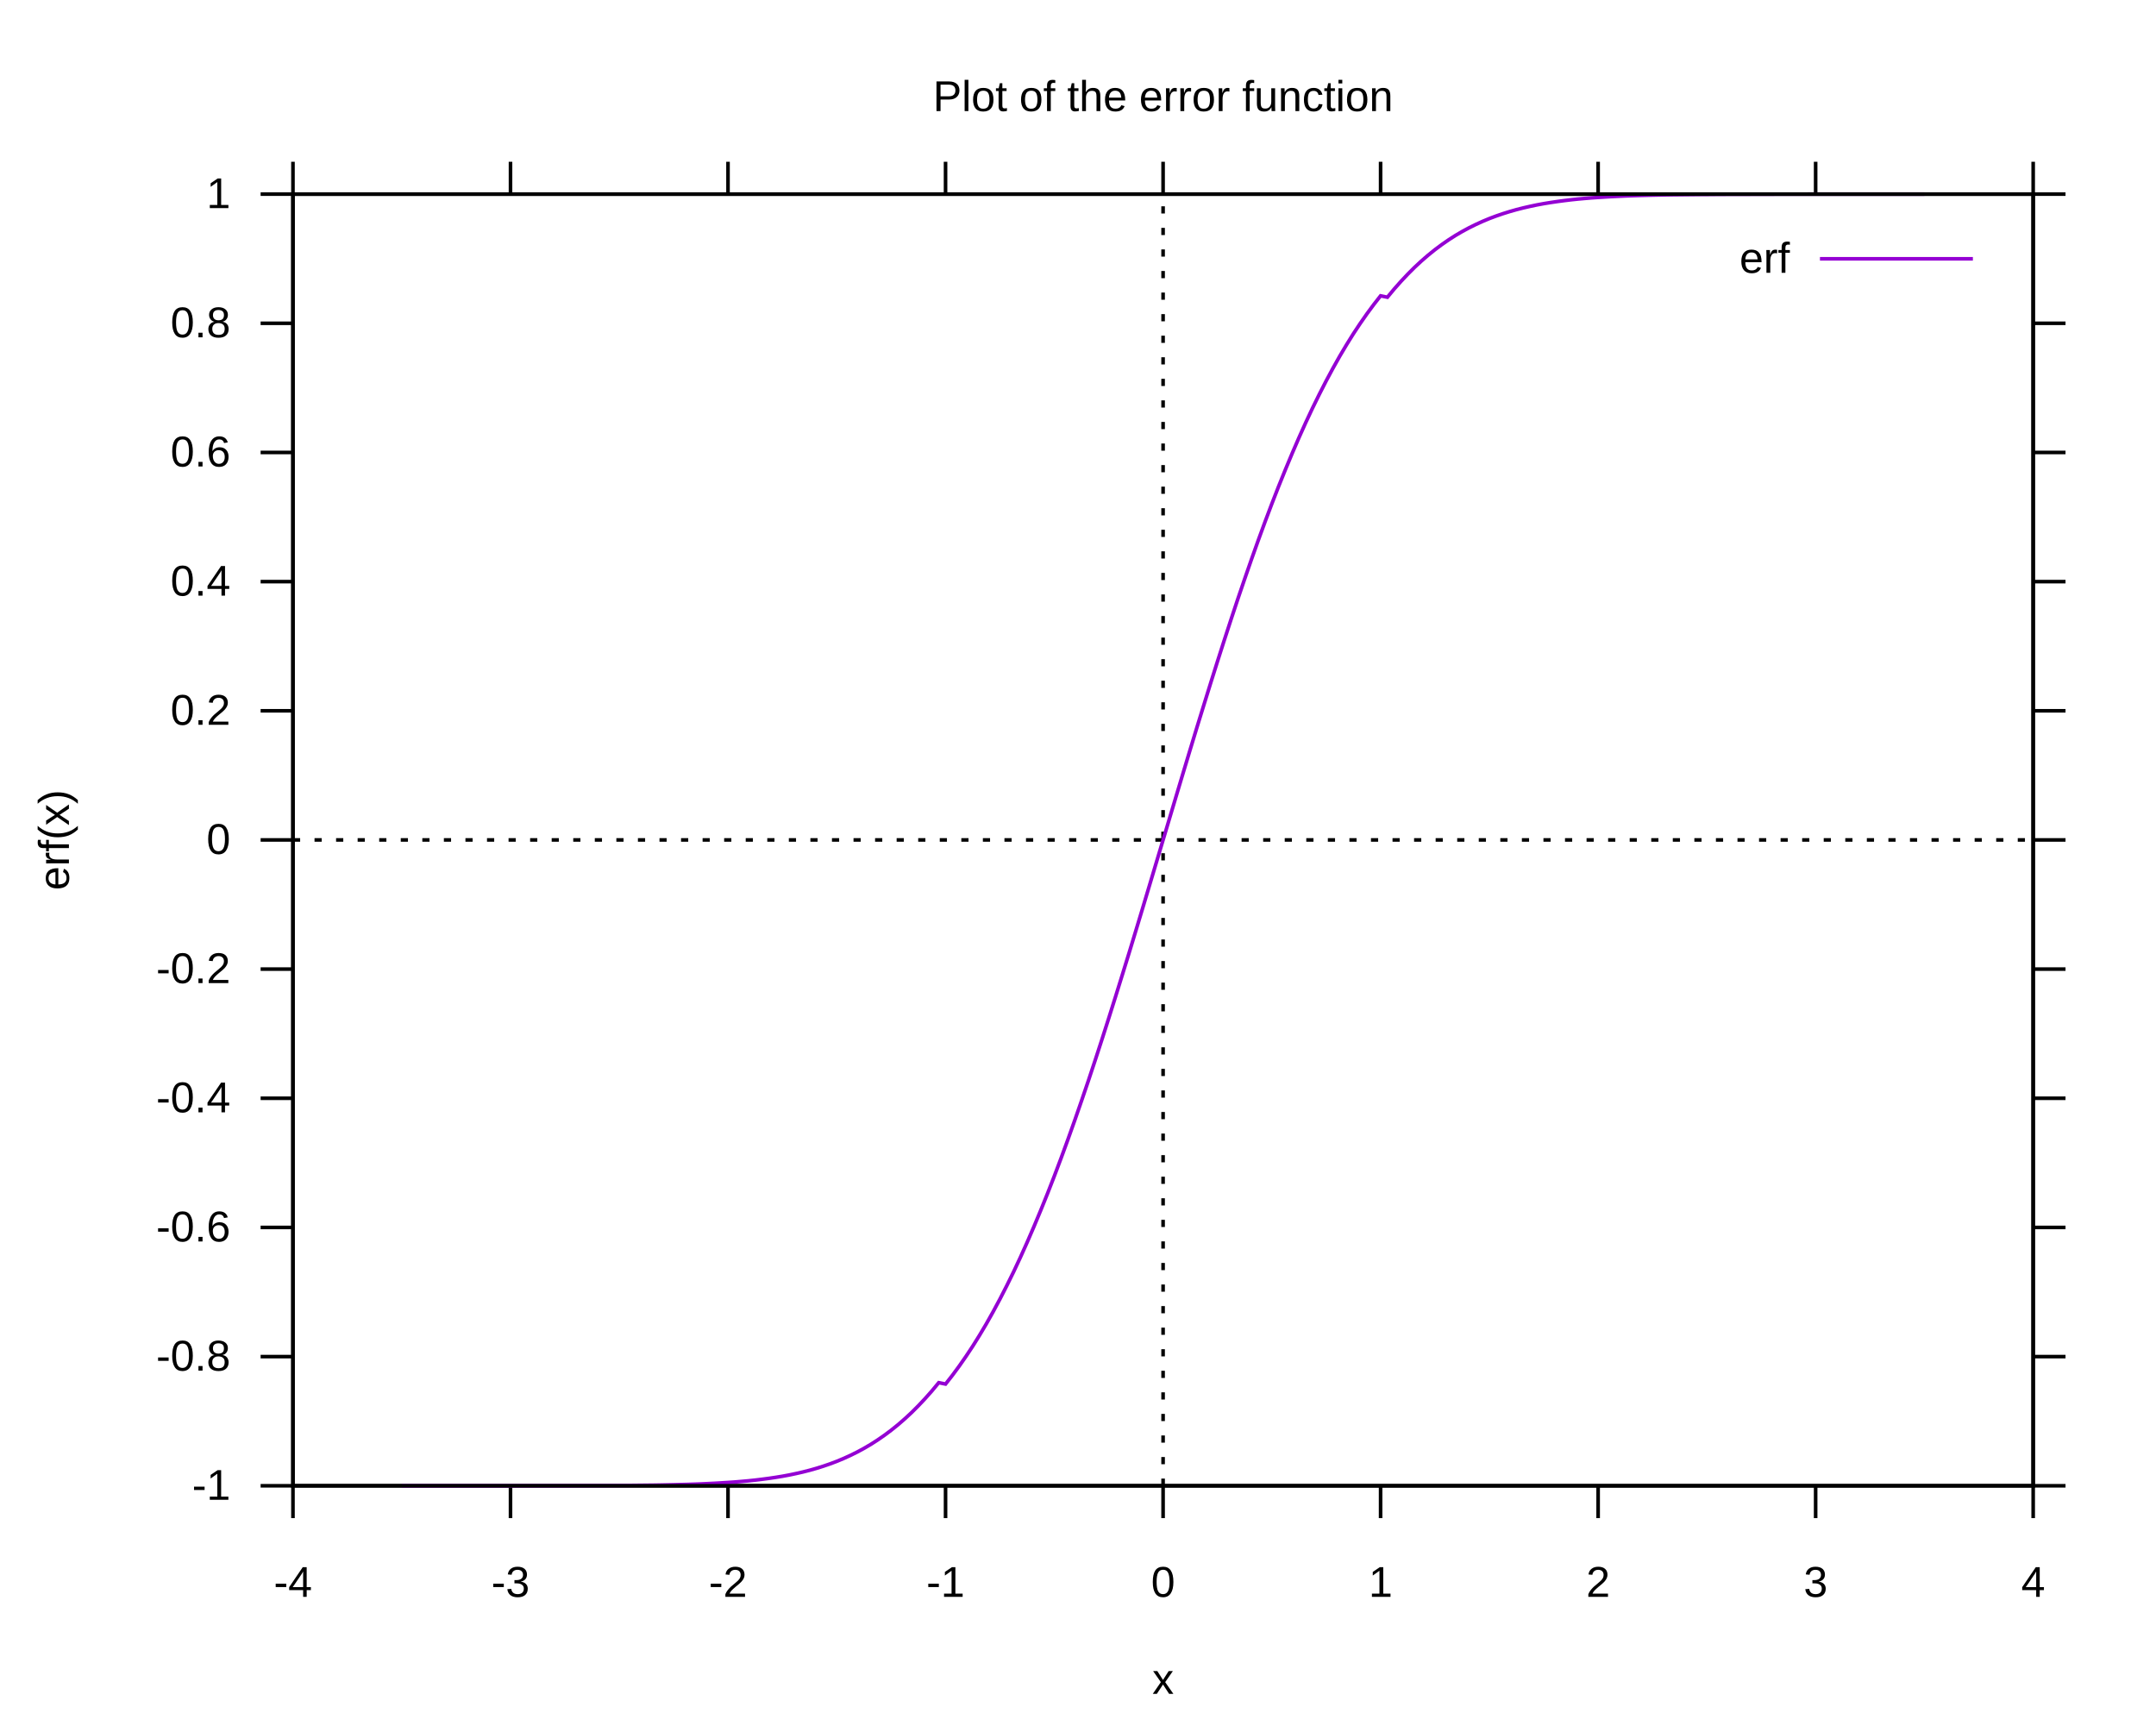
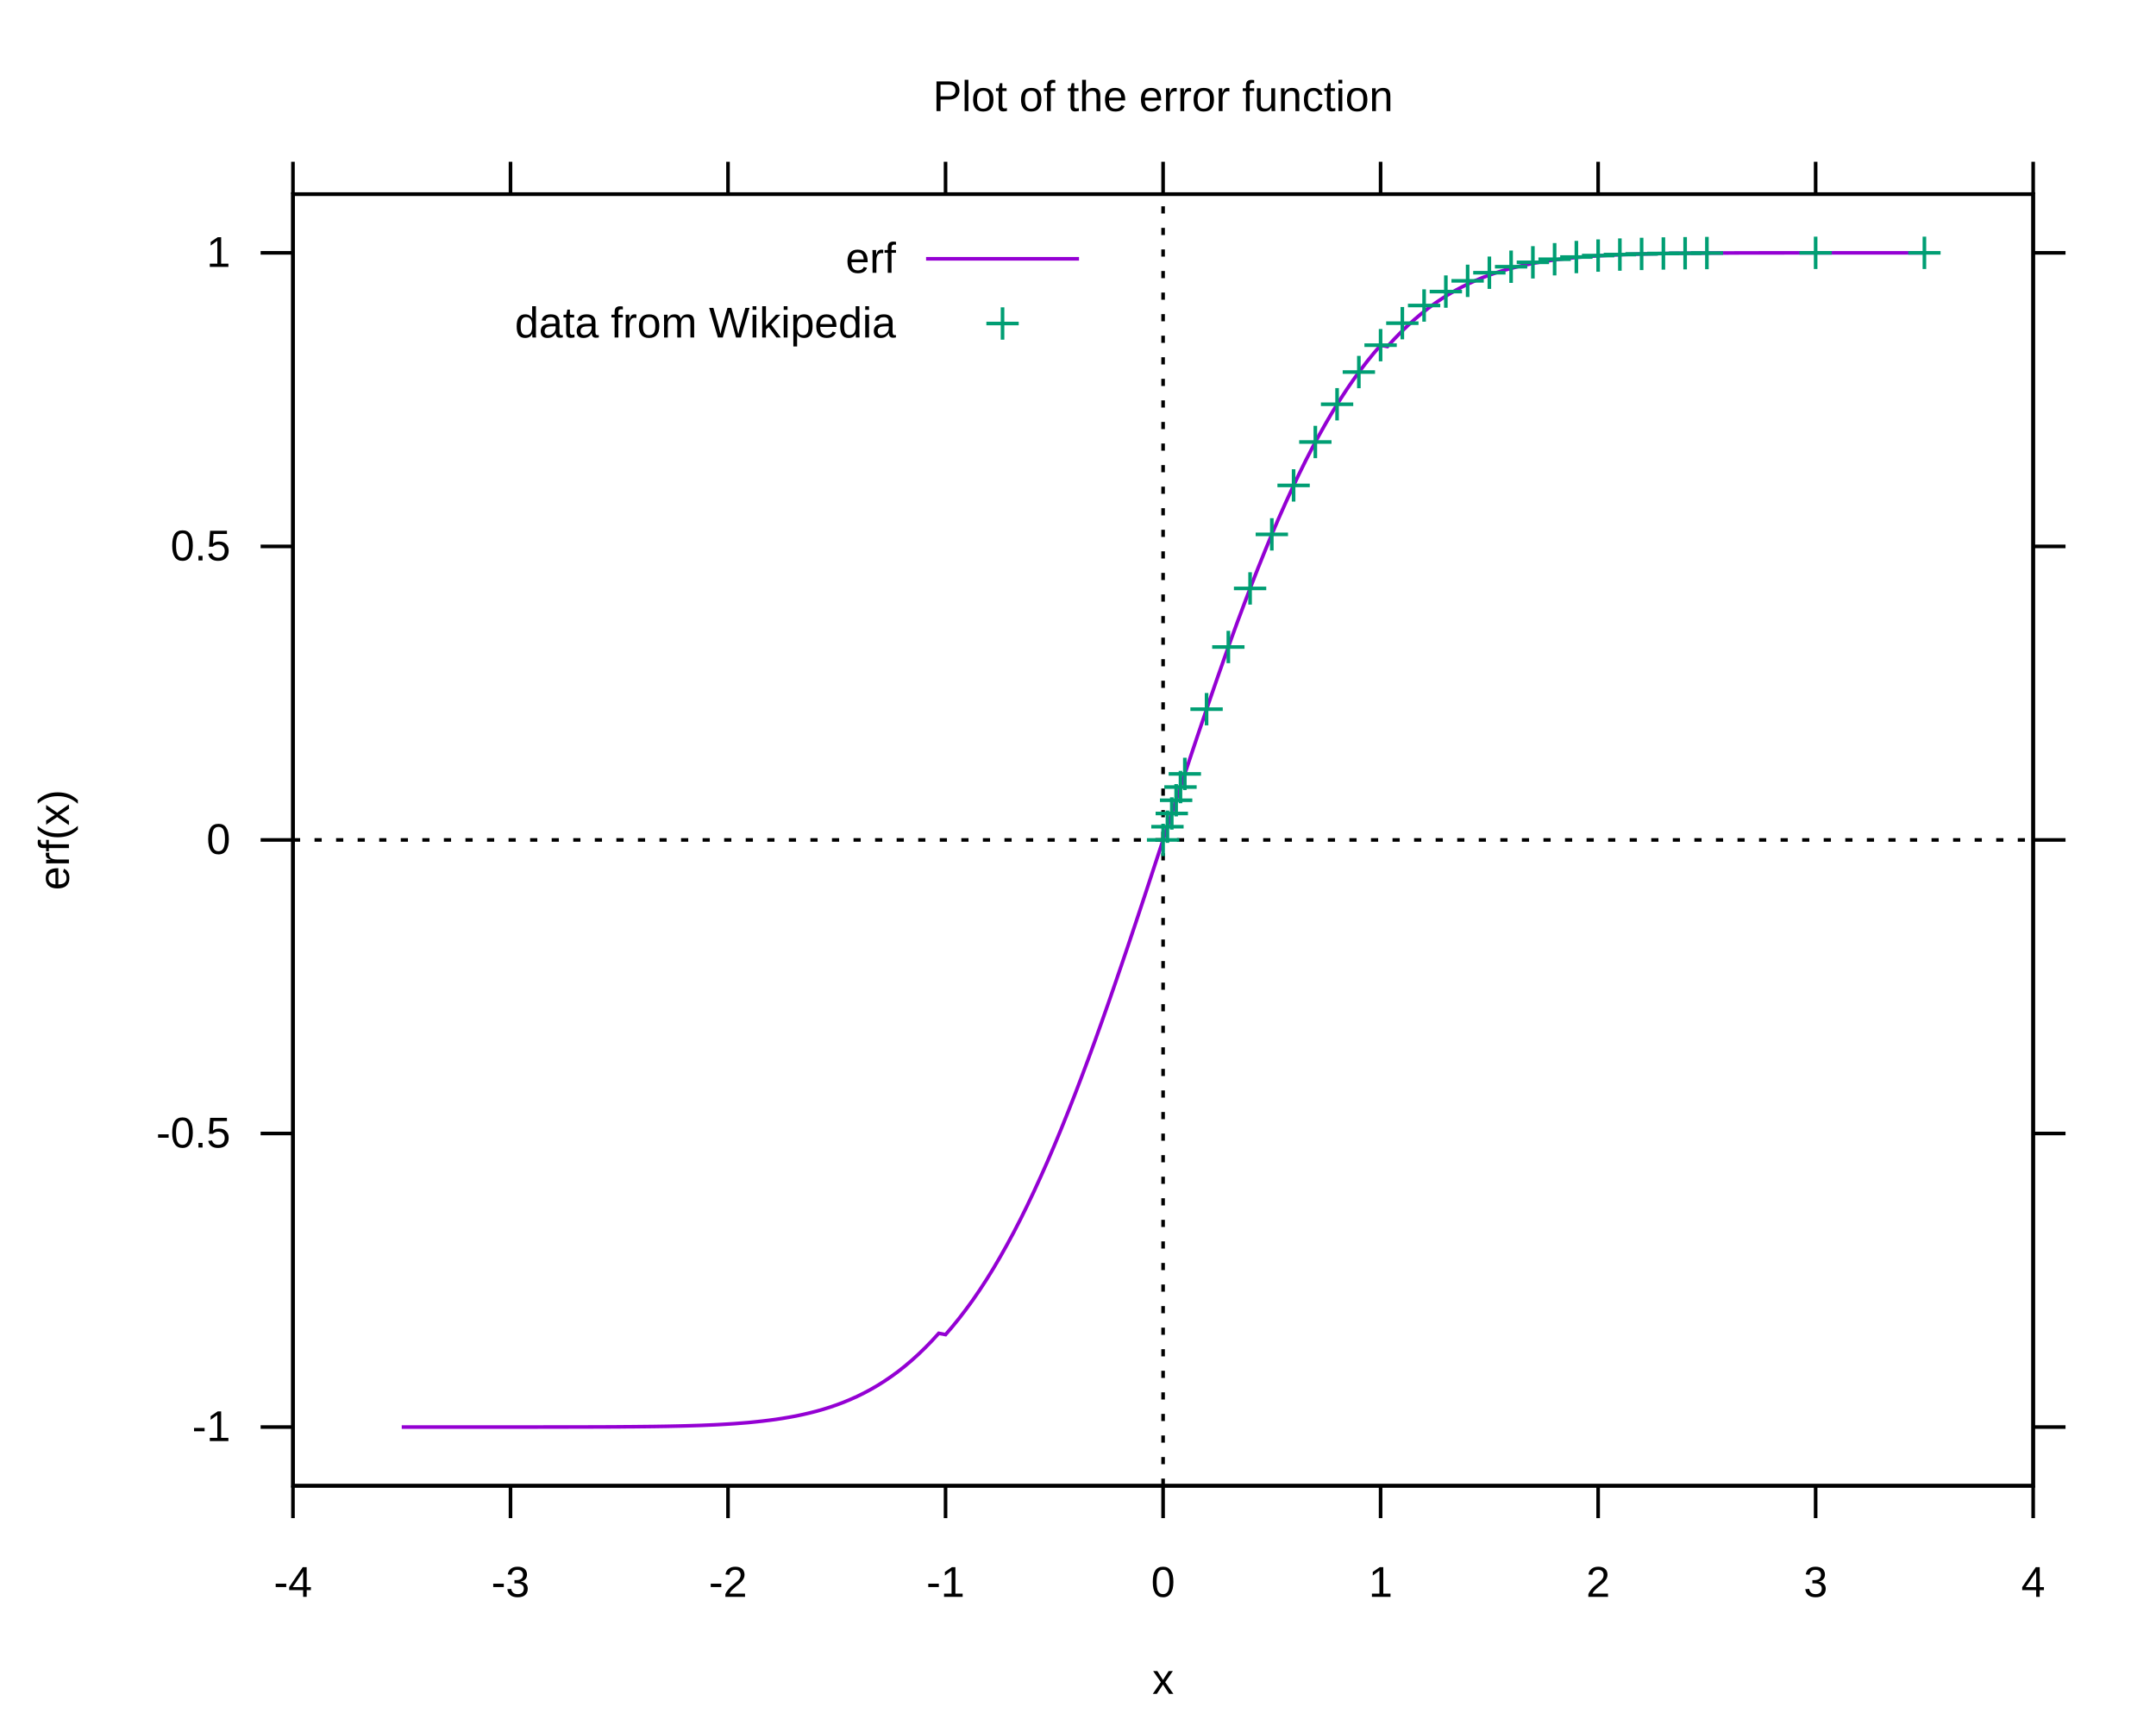
<svg xmlns="http://www.w3.org/2000/svg" xmlns:xlink="http://www.w3.org/1999/xlink" width="600" height="480" viewBox="0 0 600 480">
  <g id="gnuplot_canvas">
    <rect x="0" y="0" width="600" height="480" fill="none" />
    <defs>
      <circle id="gpDot" r="0.5" stroke-width="0.5" stroke="currentColor" />
      <path id="gpPt0" stroke-width="0.222" stroke="currentColor" d="M-1,0 h2 M0,-1 v2" />
      <path id="gpPt1" stroke-width="0.222" stroke="currentColor" d="M-1,-1 L1,1 M1,-1 L-1,1" />
      <path id="gpPt2" stroke-width="0.222" stroke="currentColor" d="M-1,0 L1,0 M0,-1 L0,1 M-1,-1 L1,1 M-1,1 L1,-1" />
      <rect id="gpPt3" stroke-width="0.222" stroke="currentColor" x="-1" y="-1" width="2" height="2" />
      <rect id="gpPt4" stroke-width="0.222" stroke="currentColor" fill="currentColor" x="-1" y="-1" width="2" height="2" />
      <circle id="gpPt5" stroke-width="0.222" stroke="currentColor" cx="0" cy="0" r="1" />
      <use xlink:href="#gpPt5" id="gpPt6" fill="currentColor" stroke="none" />
      <path id="gpPt7" stroke-width="0.222" stroke="currentColor" d="M0,-1.33 L-1.33,0.67 L1.33,0.67 z" />
      <use xlink:href="#gpPt7" id="gpPt8" fill="currentColor" stroke="none" />
      <use xlink:href="#gpPt7" id="gpPt9" stroke="currentColor" transform="rotate(180)" />
      <use xlink:href="#gpPt9" id="gpPt10" fill="currentColor" stroke="none" />
      <use xlink:href="#gpPt3" id="gpPt11" stroke="currentColor" transform="rotate(45)" />
      <use xlink:href="#gpPt11" id="gpPt12" fill="currentColor" stroke="none" />
      <path id="gpPt13" stroke-width="0.222" stroke="currentColor" d="M0,1.330 L1.265,0.411 L0.782,-1.067 L-0.782,-1.076 L-1.265,0.411 z" />
      <use xlink:href="#gpPt13" id="gpPt14" fill="currentColor" stroke="none" />
      <filter id="textbox" filterUnits="objectBoundingBox" x="0" y="0" height="1" width="1">
        <feFlood flood-color="white" flood-opacity="1" result="bgnd" />
        <feComposite in="SourceGraphic" in2="bgnd" operator="atop" />
      </filter>
      <filter id="greybox" filterUnits="objectBoundingBox" x="0" y="0" height="1" width="1">
        <feFlood flood-color="lightgrey" flood-opacity="1" result="grey" />
        <feComposite in="SourceGraphic" in2="grey" operator="atop" />
      </filter>
    </defs>
    <g fill="none" color="white" stroke="currentColor" stroke-width="1.00" stroke-linecap="butt" stroke-linejoin="miter">
</g>
    <g fill="none" color="black" stroke="currentColor" stroke-width="1.00" stroke-linecap="butt" stroke-linejoin="miter">
-       <path stroke="black" d="M81.53,413.40 L72.53,413.40 M565.82,413.40 L574.82,413.40  " />
-       <g transform="translate(64.14,417.30)" stroke="none" fill="black" font-family="Arial" font-size="12.00" text-anchor="end">
+       <path stroke="black" d="M81.53,397.06 L72.53,397.06 M565.82,397.06 L574.82,397.06  " />
+       <g transform="translate(64.14,400.96)" stroke="none" fill="black" font-family="Arial" font-size="12.00" text-anchor="end">
        <text>
          <tspan font-family="Arial">-1</tspan>
        </text>
      </g>
    </g>
    <g fill="none" color="black" stroke="currentColor" stroke-width="1.00" stroke-linecap="butt" stroke-linejoin="miter">
-       <path stroke="black" d="M81.53,377.46 L72.53,377.46 M565.82,377.46 L574.82,377.46  " />
-       <g transform="translate(64.14,381.36)" stroke="none" fill="black" font-family="Arial" font-size="12.00" text-anchor="end">
-         <text>
-           <tspan font-family="Arial">-0.8</tspan>
-         </text>
-       </g>
-     </g>
-     <g fill="none" color="black" stroke="currentColor" stroke-width="1.00" stroke-linecap="butt" stroke-linejoin="miter">
-       <path stroke="black" d="M81.53,341.52 L72.53,341.52 M565.82,341.52 L574.82,341.52  " />
-       <g transform="translate(64.14,345.42)" stroke="none" fill="black" font-family="Arial" font-size="12.00" text-anchor="end">
-         <text>
-           <tspan font-family="Arial">-0.6</tspan>
-         </text>
-       </g>
-     </g>
-     <g fill="none" color="black" stroke="currentColor" stroke-width="1.00" stroke-linecap="butt" stroke-linejoin="miter">
-       <path stroke="black" d="M81.53,305.58 L72.53,305.58 M565.82,305.58 L574.82,305.58  " />
-       <g transform="translate(64.14,309.48)" stroke="none" fill="black" font-family="Arial" font-size="12.00" text-anchor="end">
-         <text>
-           <tspan font-family="Arial">-0.4</tspan>
-         </text>
-       </g>
-     </g>
-     <g fill="none" color="black" stroke="currentColor" stroke-width="1.00" stroke-linecap="butt" stroke-linejoin="miter">
-       <path stroke="black" d="M81.53,269.64 L72.53,269.64 M565.82,269.64 L574.82,269.64  " />
-       <g transform="translate(64.14,273.54)" stroke="none" fill="black" font-family="Arial" font-size="12.00" text-anchor="end">
-         <text>
-           <tspan font-family="Arial">-0.2</tspan>
+       <path stroke="black" d="M81.53,315.38 L72.53,315.38 M565.82,315.38 L574.82,315.38  " />
+       <g transform="translate(64.14,319.28)" stroke="none" fill="black" font-family="Arial" font-size="12.00" text-anchor="end">
+         <text>
+           <tspan font-family="Arial">-0.5</tspan>
        </text>
      </g>
    </g>
    <g fill="none" color="black" stroke="currentColor" stroke-width="1.00" stroke-linecap="butt" stroke-linejoin="miter">
      <path stroke="black" d="M81.53,233.70 L72.53,233.70 M565.82,233.70 L574.82,233.70  " />
      <g transform="translate(64.14,237.60)" stroke="none" fill="black" font-family="Arial" font-size="12.00" text-anchor="end">
        <text>
          <tspan font-family="Arial"> 0</tspan>
        </text>
      </g>
    </g>
    <g fill="none" color="black" stroke="currentColor" stroke-width="1.00" stroke-linecap="butt" stroke-linejoin="miter">
-       <path stroke="black" d="M81.53,197.77 L72.53,197.77 M565.82,197.77 L574.82,197.77  " />
-       <g transform="translate(64.14,201.67)" stroke="none" fill="black" font-family="Arial" font-size="12.00" text-anchor="end">
-         <text>
-           <tspan font-family="Arial"> 0.2</tspan>
-         </text>
-       </g>
-     </g>
-     <g fill="none" color="black" stroke="currentColor" stroke-width="1.00" stroke-linecap="butt" stroke-linejoin="miter">
-       <path stroke="black" d="M81.53,161.83 L72.53,161.83 M565.82,161.83 L574.82,161.83  " />
-       <g transform="translate(64.14,165.73)" stroke="none" fill="black" font-family="Arial" font-size="12.00" text-anchor="end">
-         <text>
-           <tspan font-family="Arial"> 0.4</tspan>
-         </text>
-       </g>
-     </g>
-     <g fill="none" color="black" stroke="currentColor" stroke-width="1.00" stroke-linecap="butt" stroke-linejoin="miter">
-       <path stroke="black" d="M81.53,125.89 L72.53,125.89 M565.82,125.89 L574.82,125.89  " />
-       <g transform="translate(64.14,129.79)" stroke="none" fill="black" font-family="Arial" font-size="12.00" text-anchor="end">
-         <text>
-           <tspan font-family="Arial"> 0.6</tspan>
-         </text>
-       </g>
-     </g>
-     <g fill="none" color="black" stroke="currentColor" stroke-width="1.00" stroke-linecap="butt" stroke-linejoin="miter">
-       <path stroke="black" d="M81.53,89.95 L72.53,89.95 M565.82,89.95 L574.82,89.95  " />
-       <g transform="translate(64.14,93.85)" stroke="none" fill="black" font-family="Arial" font-size="12.00" text-anchor="end">
-         <text>
-           <tspan font-family="Arial"> 0.8</tspan>
-         </text>
-       </g>
-     </g>
-     <g fill="none" color="black" stroke="currentColor" stroke-width="1.00" stroke-linecap="butt" stroke-linejoin="miter">
-       <path stroke="black" d="M81.53,54.01 L72.53,54.01 M565.82,54.01 L574.82,54.01  " />
-       <g transform="translate(64.14,57.91)" stroke="none" fill="black" font-family="Arial" font-size="12.00" text-anchor="end">
+       <path stroke="black" d="M81.53,152.03 L72.53,152.03 M565.82,152.03 L574.82,152.03  " />
+       <g transform="translate(64.14,155.93)" stroke="none" fill="black" font-family="Arial" font-size="12.00" text-anchor="end">
+         <text>
+           <tspan font-family="Arial"> 0.5</tspan>
+         </text>
+       </g>
+     </g>
+     <g fill="none" color="black" stroke="currentColor" stroke-width="1.00" stroke-linecap="butt" stroke-linejoin="miter">
+       <path stroke="black" d="M81.53,70.35 L72.53,70.35 M565.82,70.35 L574.82,70.35  " />
+       <g transform="translate(64.14,74.25)" stroke="none" fill="black" font-family="Arial" font-size="12.00" text-anchor="end">
        <text>
          <tspan font-family="Arial"> 1</tspan>
        </text>
      </g>
    </g>
    <g fill="none" color="black" stroke="currentColor" stroke-width="1.00" stroke-linecap="butt" stroke-linejoin="miter">
      <path stroke="black" d="M81.53,413.40 L81.53,422.40 M81.53,54.01 L81.53,45.01  " />
      <g transform="translate(81.53,444.30)" stroke="none" fill="black" font-family="Arial" font-size="12.00" text-anchor="middle">
        <text>
          <tspan font-family="Arial">-4</tspan>
        </text>
      </g>
    </g>
    <g fill="none" color="black" stroke="currentColor" stroke-width="1.00" stroke-linecap="butt" stroke-linejoin="miter">
      <path stroke="black" d="M142.07,413.40 L142.07,422.40 M142.07,54.01 L142.07,45.01  " />
      <g transform="translate(142.07,444.30)" stroke="none" fill="black" font-family="Arial" font-size="12.00" text-anchor="middle">
        <text>
          <tspan font-family="Arial">-3</tspan>
        </text>
      </g>
    </g>
    <g fill="none" color="black" stroke="currentColor" stroke-width="1.00" stroke-linecap="butt" stroke-linejoin="miter">
      <path stroke="black" d="M202.60,413.40 L202.60,422.40 M202.60,54.01 L202.60,45.01  " />
      <g transform="translate(202.60,444.30)" stroke="none" fill="black" font-family="Arial" font-size="12.00" text-anchor="middle">
        <text>
          <tspan font-family="Arial">-2</tspan>
        </text>
      </g>
    </g>
    <g fill="none" color="black" stroke="currentColor" stroke-width="1.00" stroke-linecap="butt" stroke-linejoin="miter">
      <path stroke="black" d="M263.14,413.40 L263.14,422.40 M263.14,54.01 L263.14,45.01  " />
      <g transform="translate(263.14,444.30)" stroke="none" fill="black" font-family="Arial" font-size="12.00" text-anchor="middle">
        <text>
          <tspan font-family="Arial">-1</tspan>
        </text>
      </g>
    </g>
    <g fill="none" color="black" stroke="currentColor" stroke-width="1.00" stroke-linecap="butt" stroke-linejoin="miter">
      <path stroke="black" d="M323.68,413.40 L323.68,422.40 M323.68,54.01 L323.68,45.01  " />
      <g transform="translate(323.68,444.30)" stroke="none" fill="black" font-family="Arial" font-size="12.00" text-anchor="middle">
        <text>
          <tspan font-family="Arial"> 0</tspan>
        </text>
      </g>
    </g>
    <g fill="none" color="black" stroke="currentColor" stroke-width="1.00" stroke-linecap="butt" stroke-linejoin="miter">
      <path stroke="black" d="M384.21,413.40 L384.21,422.40 M384.21,54.01 L384.21,45.01  " />
      <g transform="translate(384.21,444.30)" stroke="none" fill="black" font-family="Arial" font-size="12.00" text-anchor="middle">
        <text>
          <tspan font-family="Arial"> 1</tspan>
        </text>
      </g>
    </g>
    <g fill="none" color="black" stroke="currentColor" stroke-width="1.00" stroke-linecap="butt" stroke-linejoin="miter">
      <path stroke="black" d="M444.75,413.40 L444.75,422.40 M444.75,54.01 L444.75,45.01  " />
      <g transform="translate(444.75,444.30)" stroke="none" fill="black" font-family="Arial" font-size="12.00" text-anchor="middle">
        <text>
          <tspan font-family="Arial"> 2</tspan>
        </text>
      </g>
    </g>
    <g fill="none" color="black" stroke="currentColor" stroke-width="1.00" stroke-linecap="butt" stroke-linejoin="miter">
      <path stroke="black" d="M505.28,413.40 L505.28,422.40 M505.28,54.01 L505.28,45.01  " />
      <g transform="translate(505.28,444.30)" stroke="none" fill="black" font-family="Arial" font-size="12.00" text-anchor="middle">
        <text>
          <tspan font-family="Arial"> 3</tspan>
        </text>
      </g>
    </g>
    <g fill="none" color="black" stroke="currentColor" stroke-width="1.00" stroke-linecap="butt" stroke-linejoin="miter">
      <path stroke="black" d="M565.82,413.40 L565.82,422.40 M565.82,54.01 L565.82,45.01  " />
      <g transform="translate(565.82,444.30)" stroke="none" fill="black" font-family="Arial" font-size="12.00" text-anchor="middle">
        <text>
          <tspan font-family="Arial"> 4</tspan>
        </text>
      </g>
    </g>
    <g fill="none" color="black" stroke="currentColor" stroke-width="1.00" stroke-linecap="butt" stroke-linejoin="miter">
</g>
    <g fill="none" color="gray" stroke="currentColor" stroke-width="1.00" stroke-linecap="butt" stroke-linejoin="miter">
      <path stroke="black" stroke-dasharray="2,4" d="M81.53,233.70 L565.82,233.70  " />
    </g>
    <g fill="none" color="gray" stroke="currentColor" stroke-width="1.00" stroke-linecap="butt" stroke-linejoin="miter">
      <path stroke="black" stroke-dasharray="2,4" d="M323.68,413.40 L323.68,54.01  " />
    </g>
    <g fill="none" color="black" stroke="currentColor" stroke-width="1.00" stroke-linecap="butt" stroke-linejoin="miter">
      <path stroke="black" d="M81.53,54.01 L81.53,413.40 L565.82,413.40 L565.82,54.01 L81.53,54.01 Z  " />
    </g>
    <g fill="none" color="black" stroke="currentColor" stroke-width="1.00" stroke-linecap="butt" stroke-linejoin="miter">
      <g transform="translate(19.18,233.71) rotate(270)" stroke="none" fill="black" font-family="Arial" font-size="12.00" text-anchor="middle">
        <text>
          <tspan font-family="Arial">erf(x)</tspan>
        </text>
      </g>
    </g>
    <g fill="none" color="black" stroke="currentColor" stroke-width="1.00" stroke-linecap="butt" stroke-linejoin="miter">
      <g transform="translate(323.67,471.30)" stroke="none" fill="black" font-family="Arial" font-size="12.00" text-anchor="middle">
        <text>
          <tspan font-family="Arial">x</tspan>
        </text>
      </g>
    </g>
    <g fill="none" color="black" stroke="currentColor" stroke-width="1.00" stroke-linecap="butt" stroke-linejoin="miter">
</g>
    <g id="gnuplot_plot_1">
      <g fill="none" color="black" stroke="currentColor" stroke-width="1.00" stroke-linecap="butt" stroke-linejoin="miter">
-         <g transform="translate(498.09,75.91)" stroke="none" fill="black" font-family="Arial" font-size="12.00" text-anchor="end">
+         <g transform="translate(249.33,75.91)" stroke="none" fill="black" font-family="Arial" font-size="12.00" text-anchor="end">
          <text>
            <tspan font-family="Arial">erf</tspan>
          </text>
        </g>
      </g>
      <g fill="none" color="black" stroke="currentColor" stroke-width="1.00" stroke-linecap="butt" stroke-linejoin="miter">
-         <path stroke="rgb(148,   0, 211)" d="M506.48,72.01 L549.04,72.01 M111.80,413.40 L113.69,413.40 L115.58,413.40 L117.47,413.40 L119.37,413.40 L121.26,413.40   L123.15,413.40 L125.04,413.40 L126.93,413.40 L128.82,413.40 L130.72,413.40 L132.61,413.40 L134.50,413.40 L136.39,413.40   L138.28,413.40 L140.17,413.40 L142.07,413.40 L143.96,413.40 L145.85,413.39 L147.74,413.39 L149.63,413.39 L151.53,413.39   L153.42,413.39 L155.31,413.38 L157.20,413.38 L159.09,413.38 L160.98,413.37 L162.88,413.37 L164.77,413.36 L166.66,413.36   L168.55,413.35 L170.44,413.34 L172.33,413.32 L174.23,413.31 L176.12,413.29 L178.01,413.27 L179.90,413.25 L181.79,413.23   L183.68,413.20 L185.58,413.16 L187.47,413.12 L189.36,413.07 L191.25,413.02 L193.14,412.96 L195.04,412.89 L196.93,412.80   L198.82,412.71 L200.71,412.60 L202.60,412.48 L204.49,412.35 L206.39,412.19 L208.28,412.02 L210.17,411.82 L212.06,411.59   L213.95,411.34 L215.84,411.06 L217.74,410.75 L219.63,410.40 L221.52,410.00 L223.41,409.57 L225.30,409.09 L227.20,408.55   L229.09,407.96 L230.98,407.31 L232.87,406.60 L234.76,405.81 L236.65,404.95 L238.55,404.01 L240.44,402.99 L242.33,401.88   L244.22,400.67 L246.11,399.36 L248.00,397.95 L249.90,396.42 L251.79,394.78 L253.68,393.03 L255.57,391.14 L257.46,389.13   L259.36,386.99 L261.25,384.71 L263.14,385.10 L265.03,382.69 L266.92,380.13 L268.81,377.42 L270.71,374.55 L272.60,371.52   L274.49,368.34 L276.38,364.98 L278.27,361.46 L280.16,357.77 L282.06,353.91 L283.95,349.88 L285.84,345.68 L287.73,341.31   L289.62,336.78 L291.52,332.08 L293.41,327.23 L295.30,322.22 L297.19,317.06 L299.08,311.76 L300.97,306.32 L302.87,300.75   L304.76,295.06 L306.65,289.26 L308.54,283.36 L310.43,277.36 L312.32,271.28 L314.22,265.13 L316.11,258.92 L318.00,252.66   L319.89,246.36 L321.78,240.04 L323.68,233.70 L325.57,227.37 L327.46,221.05 L329.35,214.75 L331.24,208.49 L333.13,202.28   L335.03,196.13 L336.92,190.05 L338.81,184.05 L340.70,178.15 L342.59,172.35 L344.48,166.66 L346.38,161.09 L348.27,155.65   L350.16,150.35 L352.05,145.19 L353.94,140.18 L355.83,135.33 L357.73,130.63 L359.62,126.10 L361.51,121.73 L363.40,117.53   L365.29,113.50 L367.19,109.64 L369.08,105.95 L370.97,102.43 L372.86,99.07 L374.75,95.89 L376.64,92.86 L378.54,89.99   L380.43,87.28 L382.32,84.72 L384.21,82.31 L386.10,82.70 L387.99,80.42 L389.89,78.28 L391.78,76.27 L393.67,74.38   L395.56,72.63 L397.45,70.99 L399.35,69.46 L401.24,68.05 L403.13,66.74 L405.02,65.53 L406.91,64.42 L408.80,63.40   L410.70,62.46 L412.59,61.60 L414.48,60.81 L416.37,60.10 L418.26,59.45 L420.15,58.86 L422.05,58.32 L423.94,57.84   L425.83,57.41 L427.72,57.01 L429.61,56.66 L431.51,56.35 L433.40,56.07 L435.29,55.82 L437.18,55.59 L439.07,55.39   L440.96,55.22 L442.86,55.06 L444.75,54.93 L446.64,54.81 L448.53,54.70 L450.42,54.61 L452.31,54.52 L454.21,54.45   L456.10,54.39 L457.99,54.34 L459.88,54.29 L461.77,54.25 L463.67,54.21 L465.56,54.18 L467.45,54.16 L469.34,54.14   L471.23,54.12 L473.12,54.10 L475.02,54.09 L476.91,54.07 L478.80,54.06 L480.69,54.05 L482.58,54.05 L484.47,54.04   L486.37,54.04 L488.26,54.03 L490.15,54.03 L492.04,54.03 L493.93,54.02 L495.82,54.02 L497.72,54.02 L499.61,54.02   L501.50,54.02 L503.39,54.01 L505.28,54.01 L507.18,54.01 L509.07,54.01 L510.96,54.01 L512.85,54.01 L514.74,54.01   L516.63,54.01 L518.53,54.01 L520.42,54.01 L522.31,54.01 L524.20,54.01 L526.09,54.01 L527.98,54.01 L529.88,54.01   L531.77,54.01 L533.66,54.01 L535.55,54.01  " />
-       </g>
-     </g>
-     <g fill="none" color="white" stroke="rgb(148,   0, 211)" stroke-width="2.00" stroke-linecap="butt" stroke-linejoin="miter">
+         <path stroke="rgb(148,   0, 211)" d="M257.72,72.01 L300.28,72.01 M111.80,397.06 L113.69,397.06 L115.58,397.06 L117.47,397.06 L119.37,397.06 L121.26,397.06   L123.15,397.06 L125.04,397.06 L126.93,397.06 L128.82,397.06 L130.72,397.06 L132.61,397.06 L134.50,397.06 L136.39,397.06   L138.28,397.06 L140.17,397.06 L142.07,397.06 L143.96,397.06 L145.85,397.06 L147.74,397.06 L149.63,397.06 L151.53,397.05   L153.42,397.05 L155.31,397.05 L157.20,397.05 L159.09,397.04 L160.98,397.04 L162.88,397.04 L164.77,397.03 L166.66,397.02   L168.55,397.02 L170.44,397.01 L172.33,397.00 L174.23,396.98 L176.12,396.97 L178.01,396.95 L179.90,396.93 L181.79,396.91   L183.68,396.88 L185.58,396.85 L187.47,396.81 L189.36,396.77 L191.25,396.72 L193.14,396.66 L195.04,396.60 L196.93,396.52   L198.82,396.44 L200.71,396.34 L202.60,396.23 L204.49,396.11 L206.39,395.96 L208.28,395.81 L210.17,395.62 L212.06,395.42   L213.95,395.19 L215.84,394.94 L217.74,394.65 L219.63,394.33 L221.52,393.98 L223.41,393.58 L225.30,393.14 L227.20,392.66   L229.09,392.12 L230.98,391.53 L232.87,390.88 L234.76,390.17 L236.65,389.38 L238.55,388.53 L240.44,387.60 L242.33,386.59   L244.22,385.49 L246.11,384.30 L248.00,383.02 L249.90,381.63 L251.79,380.14 L253.68,378.54 L255.57,376.83 L257.46,375.00   L259.36,373.05 L261.25,370.98 L263.14,371.34 L265.03,369.14 L266.92,366.82 L268.81,364.35 L270.71,361.75 L272.60,359.00   L274.49,356.10 L276.38,353.05 L278.27,349.84 L280.16,346.49 L282.06,342.98 L283.95,339.32 L285.84,335.50 L287.73,331.53   L289.62,327.41 L291.52,323.14 L293.41,318.73 L295.30,314.17 L297.19,309.48 L299.08,304.66 L300.97,299.72 L302.87,294.66   L304.76,289.49 L306.65,284.21 L308.54,278.85 L310.43,273.39 L312.32,267.87 L314.22,262.27 L316.11,256.63 L318.00,250.94   L319.89,245.21 L321.78,239.46 L323.68,233.70 L325.57,227.95 L327.46,222.20 L329.35,216.47 L331.24,210.78 L333.13,205.14   L335.03,199.54 L336.92,194.02 L338.81,188.56 L340.70,183.20 L342.59,177.92 L344.48,172.75 L346.38,167.69 L348.27,162.75   L350.16,157.93 L352.05,153.24 L353.94,148.68 L355.83,144.27 L357.73,140.00 L359.62,135.88 L361.51,131.91 L363.40,128.09   L365.29,124.43 L367.19,120.92 L369.08,117.57 L370.97,114.36 L372.86,111.31 L374.75,108.41 L376.64,105.66 L378.54,103.06   L380.43,100.59 L382.32,98.27 L384.21,96.07 L386.10,96.43 L387.99,94.36 L389.89,92.41 L391.78,90.58 L393.67,88.87   L395.56,87.27 L397.45,85.78 L399.35,84.39 L401.24,83.11 L403.13,81.92 L405.02,80.82 L406.91,79.81 L408.80,78.88   L410.70,78.03 L412.59,77.24 L414.48,76.53 L416.37,75.88 L418.26,75.29 L420.15,74.75 L422.05,74.27 L423.94,73.83   L425.83,73.43 L427.72,73.08 L429.61,72.76 L431.51,72.47 L433.40,72.22 L435.29,71.99 L437.18,71.79 L439.07,71.60   L440.96,71.45 L442.86,71.30 L444.75,71.18 L446.64,71.07 L448.53,70.97 L450.42,70.89 L452.31,70.81 L454.21,70.75   L456.10,70.69 L457.99,70.64 L459.88,70.60 L461.77,70.56 L463.67,70.53 L465.56,70.50 L467.45,70.48 L469.34,70.46   L471.23,70.44 L473.12,70.43 L475.02,70.41 L476.91,70.40 L478.80,70.39 L480.69,70.39 L482.58,70.38 L484.47,70.37   L486.37,70.37 L488.26,70.37 L490.15,70.36 L492.04,70.36 L493.93,70.36 L495.82,70.36 L497.72,70.35 L499.61,70.35   L501.50,70.35 L503.39,70.35 L505.28,70.35 L507.18,70.35 L509.07,70.35 L510.96,70.35 L512.85,70.35 L514.74,70.35   L516.63,70.35 L518.53,70.35 L520.42,70.35 L522.31,70.35 L524.20,70.35 L526.09,70.35 L527.98,70.35 L529.88,70.35   L531.77,70.35 L533.66,70.35 L535.55,70.35  " />
+       </g>
+     </g>
+     <g id="gnuplot_plot_2">
+       <g fill="none" color="black" stroke="currentColor" stroke-width="1.00" stroke-linecap="butt" stroke-linejoin="miter">
+         <g transform="translate(249.33,93.91)" stroke="none" fill="black" font-family="Arial" font-size="12.00" text-anchor="end">
+           <text>
+             <tspan font-family="Arial">data from Wikipedia</tspan>
+           </text>
+         </g>
+       </g>
+       <g fill="none" color="black" stroke="currentColor" stroke-width="1.00" stroke-linecap="butt" stroke-linejoin="miter">
+         <use xlink:href="#gpPt0" transform="translate(323.68,233.70) scale(4.50)" color="rgb(  0, 158, 115)" />
+         <use xlink:href="#gpPt0" transform="translate(324.89,230.02) scale(4.50)" color="rgb(  0, 158, 115)" />
+         <use xlink:href="#gpPt0" transform="translate(326.10,226.34) scale(4.50)" color="rgb(  0, 158, 115)" />
+         <use xlink:href="#gpPt0" transform="translate(327.31,222.66) scale(4.50)" color="rgb(  0, 158, 115)" />
+         <use xlink:href="#gpPt0" transform="translate(328.52,218.99) scale(4.50)" color="rgb(  0, 158, 115)" />
+         <use xlink:href="#gpPt0" transform="translate(329.73,215.33) scale(4.50)" color="rgb(  0, 158, 115)" />
+         <use xlink:href="#gpPt0" transform="translate(335.78,197.32) scale(4.50)" color="rgb(  0, 158, 115)" />
+         <use xlink:href="#gpPt0" transform="translate(341.84,180.02) scale(4.50)" color="rgb(  0, 158, 115)" />
+         <use xlink:href="#gpPt0" transform="translate(347.89,163.72) scale(4.50)" color="rgb(  0, 158, 115)" />
+         <use xlink:href="#gpPt0" transform="translate(353.94,148.68) scale(4.50)" color="rgb(  0, 158, 115)" />
+         <use xlink:href="#gpPt0" transform="translate(360.00,135.06) scale(4.50)" color="rgb(  0, 158, 115)" />
+         <use xlink:href="#gpPt0" transform="translate(366.05,122.98) scale(4.50)" color="rgb(  0, 158, 115)" />
+         <use xlink:href="#gpPt0" transform="translate(372.10,112.48) scale(4.50)" color="rgb(  0, 158, 115)" />
+         <use xlink:href="#gpPt0" transform="translate(378.16,103.52) scale(4.50)" color="rgb(  0, 158, 115)" />
+         <use xlink:href="#gpPt0" transform="translate(384.21,96.04) scale(4.50)" color="rgb(  0, 158, 115)" />
+         <use xlink:href="#gpPt0" transform="translate(390.26,89.92) scale(4.50)" color="rgb(  0, 158, 115)" />
+         <use xlink:href="#gpPt0" transform="translate(396.32,85.00) scale(4.50)" color="rgb(  0, 158, 115)" />
+         <use xlink:href="#gpPt0" transform="translate(402.37,81.13) scale(4.50)" color="rgb(  0, 158, 115)" />
+         <use xlink:href="#gpPt0" transform="translate(408.43,78.14) scale(4.50)" color="rgb(  0, 158, 115)" />
+         <use xlink:href="#gpPt0" transform="translate(414.48,75.88) scale(4.50)" color="rgb(  0, 158, 115)" />
+         <use xlink:href="#gpPt0" transform="translate(420.53,74.21) scale(4.50)" color="rgb(  0, 158, 115)" />
+         <use xlink:href="#gpPt0" transform="translate(426.59,72.99) scale(4.50)" color="rgb(  0, 158, 115)" />
+         <use xlink:href="#gpPt0" transform="translate(432.64,72.13) scale(4.50)" color="rgb(  0, 158, 115)" />
+         <use xlink:href="#gpPt0" transform="translate(438.69,71.52) scale(4.50)" color="rgb(  0, 158, 115)" />
+         <use xlink:href="#gpPt0" transform="translate(444.75,71.11) scale(4.50)" color="rgb(  0, 158, 115)" />
+         <use xlink:href="#gpPt0" transform="translate(450.80,70.83) scale(4.50)" color="rgb(  0, 158, 115)" />
+         <use xlink:href="#gpPt0" transform="translate(456.85,70.65) scale(4.50)" color="rgb(  0, 158, 115)" />
+         <use xlink:href="#gpPt0" transform="translate(462.91,70.53) scale(4.50)" color="rgb(  0, 158, 115)" />
+         <use xlink:href="#gpPt0" transform="translate(468.96,70.46) scale(4.50)" color="rgb(  0, 158, 115)" />
+         <use xlink:href="#gpPt0" transform="translate(475.02,70.41) scale(4.50)" color="rgb(  0, 158, 115)" />
+         <use xlink:href="#gpPt0" transform="translate(505.28,70.35) scale(4.50)" color="rgb(  0, 158, 115)" />
+         <use xlink:href="#gpPt0" transform="translate(535.55,70.35) scale(4.50)" color="rgb(  0, 158, 115)" />
+         <use xlink:href="#gpPt0" transform="translate(279.00,90.01) scale(4.50)" color="rgb(  0, 158, 115)" />
+       </g>
+     </g>
+     <g fill="none" color="white" stroke="rgb(  0, 158, 115)" stroke-width="2.00" stroke-linecap="butt" stroke-linejoin="miter">
</g>
    <g fill="none" color="black" stroke="currentColor" stroke-width="2.00" stroke-linecap="butt" stroke-linejoin="miter">
</g>
    <g fill="none" color="black" stroke="black" stroke-width="1.00" stroke-linecap="butt" stroke-linejoin="miter">
</g>
    <g fill="none" color="black" stroke="currentColor" stroke-width="1.00" stroke-linecap="butt" stroke-linejoin="miter">
      <path stroke="black" d="M81.53,54.01 L81.53,413.40 L565.82,413.40 L565.82,54.01 L81.53,54.01 Z  " />
    </g>
    <g fill="none" color="black" stroke="currentColor" stroke-width="1.00" stroke-linecap="butt" stroke-linejoin="miter">
      <g transform="translate(323.67,30.91)" stroke="none" fill="black" font-family="Arial" font-size="12.00" text-anchor="middle">
        <text>
          <tspan font-family="Arial">Plot of the error function</tspan>
        </text>
      </g>
    </g>
    <g fill="none" color="black" stroke="currentColor" stroke-width="1.00" stroke-linecap="butt" stroke-linejoin="miter">
</g>
  </g>
</svg>
